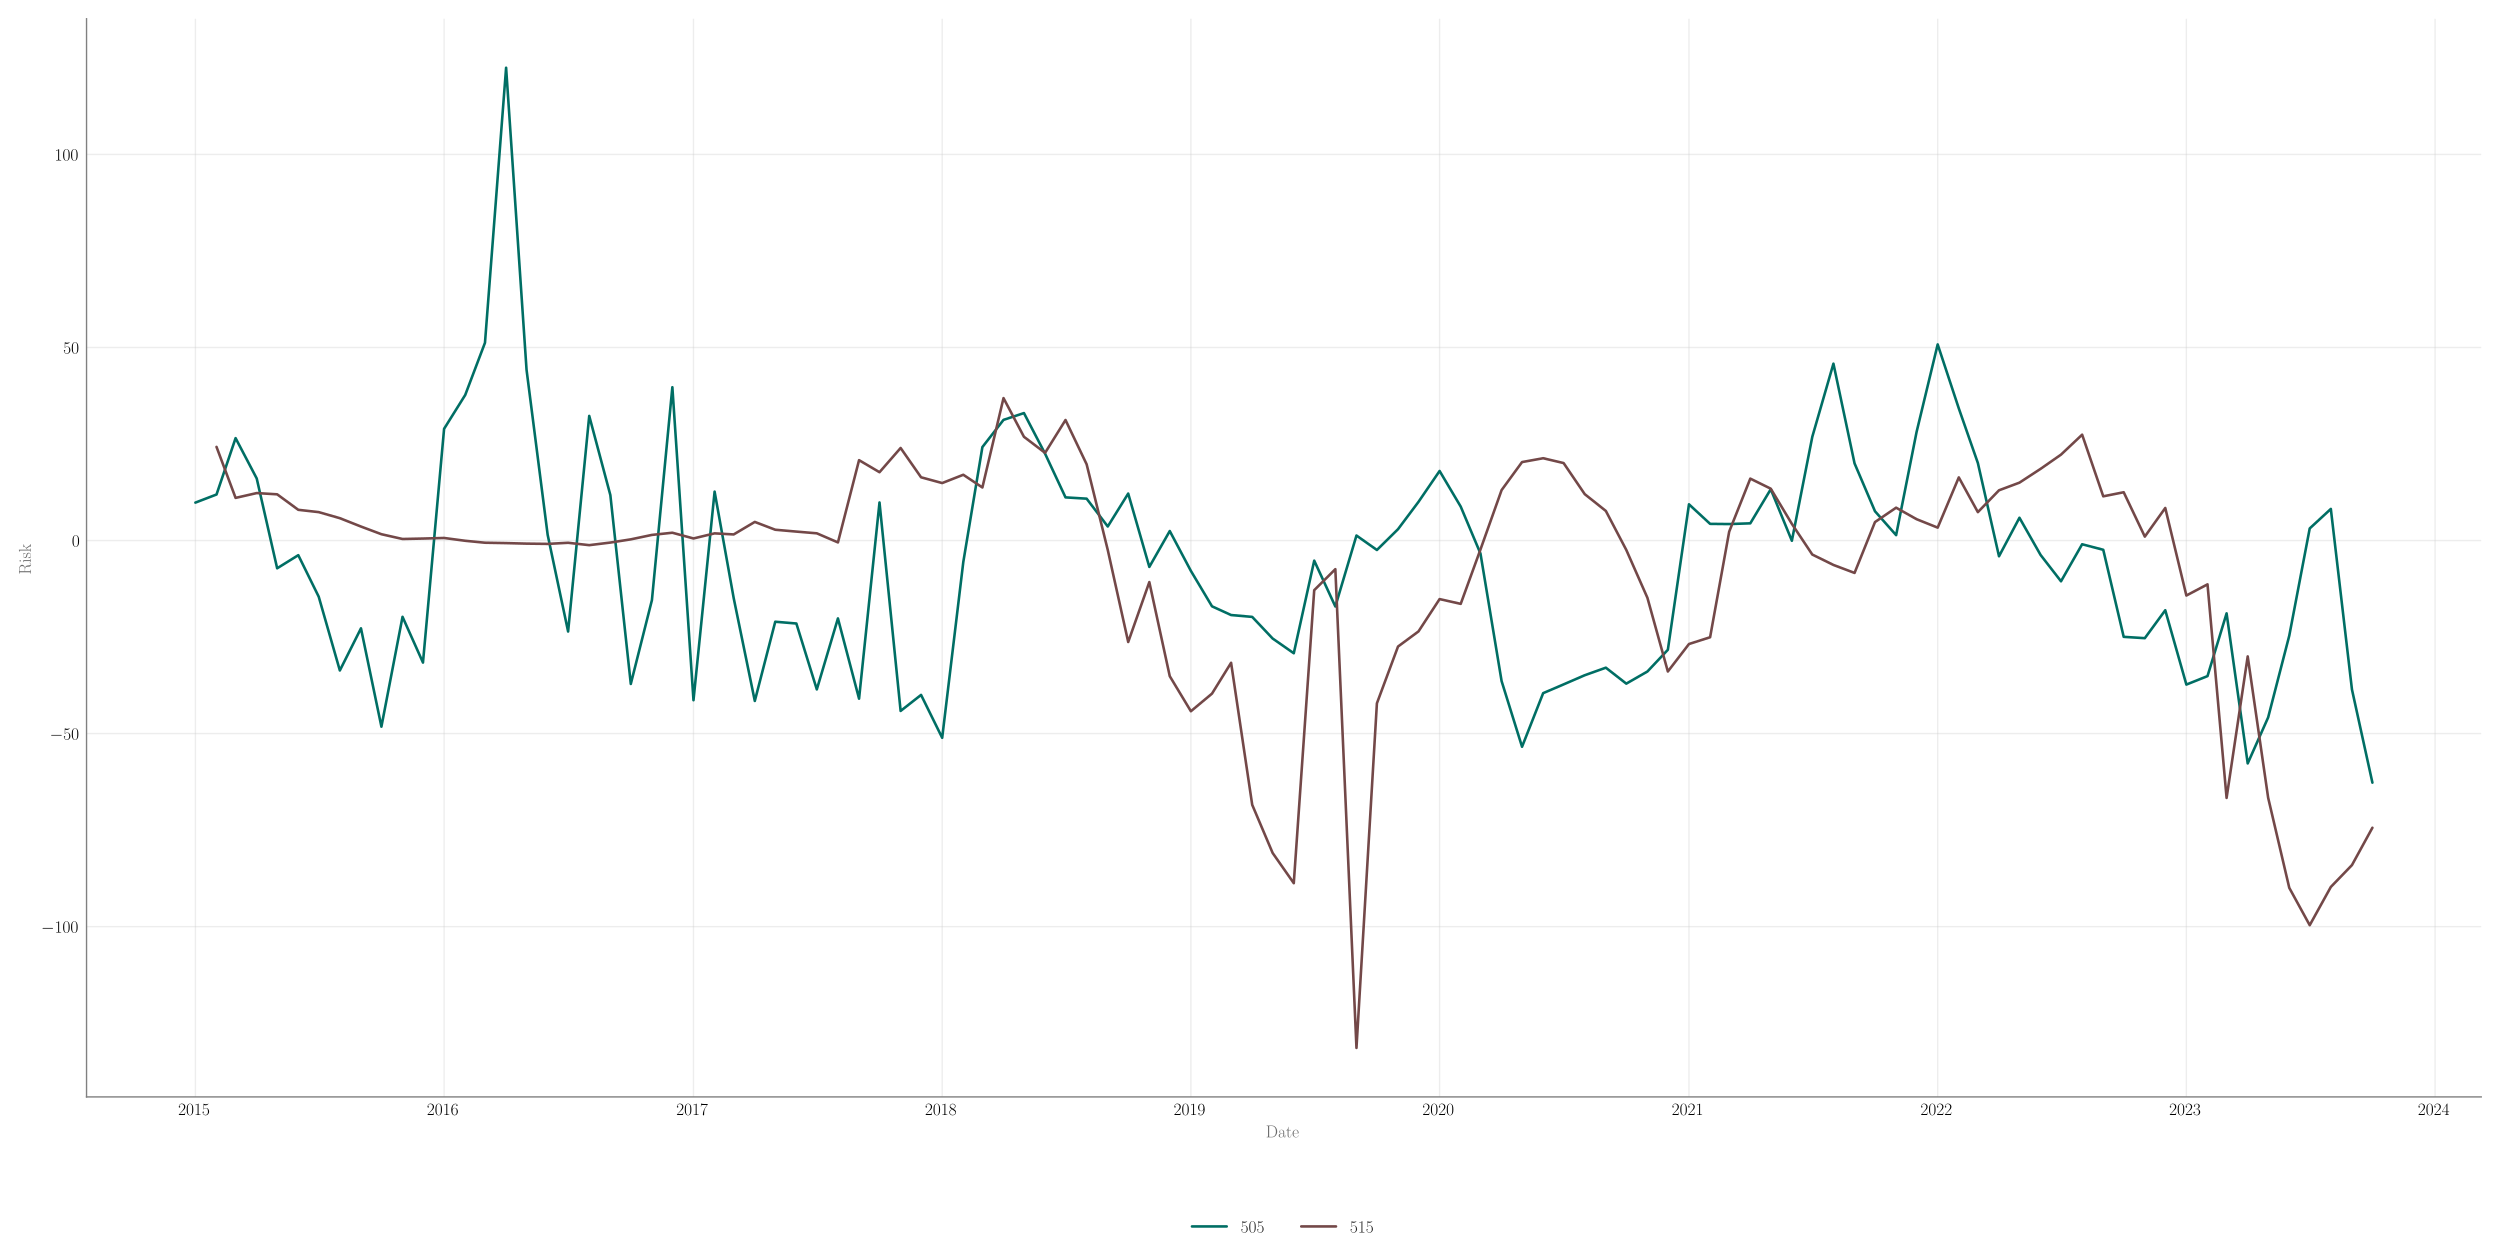
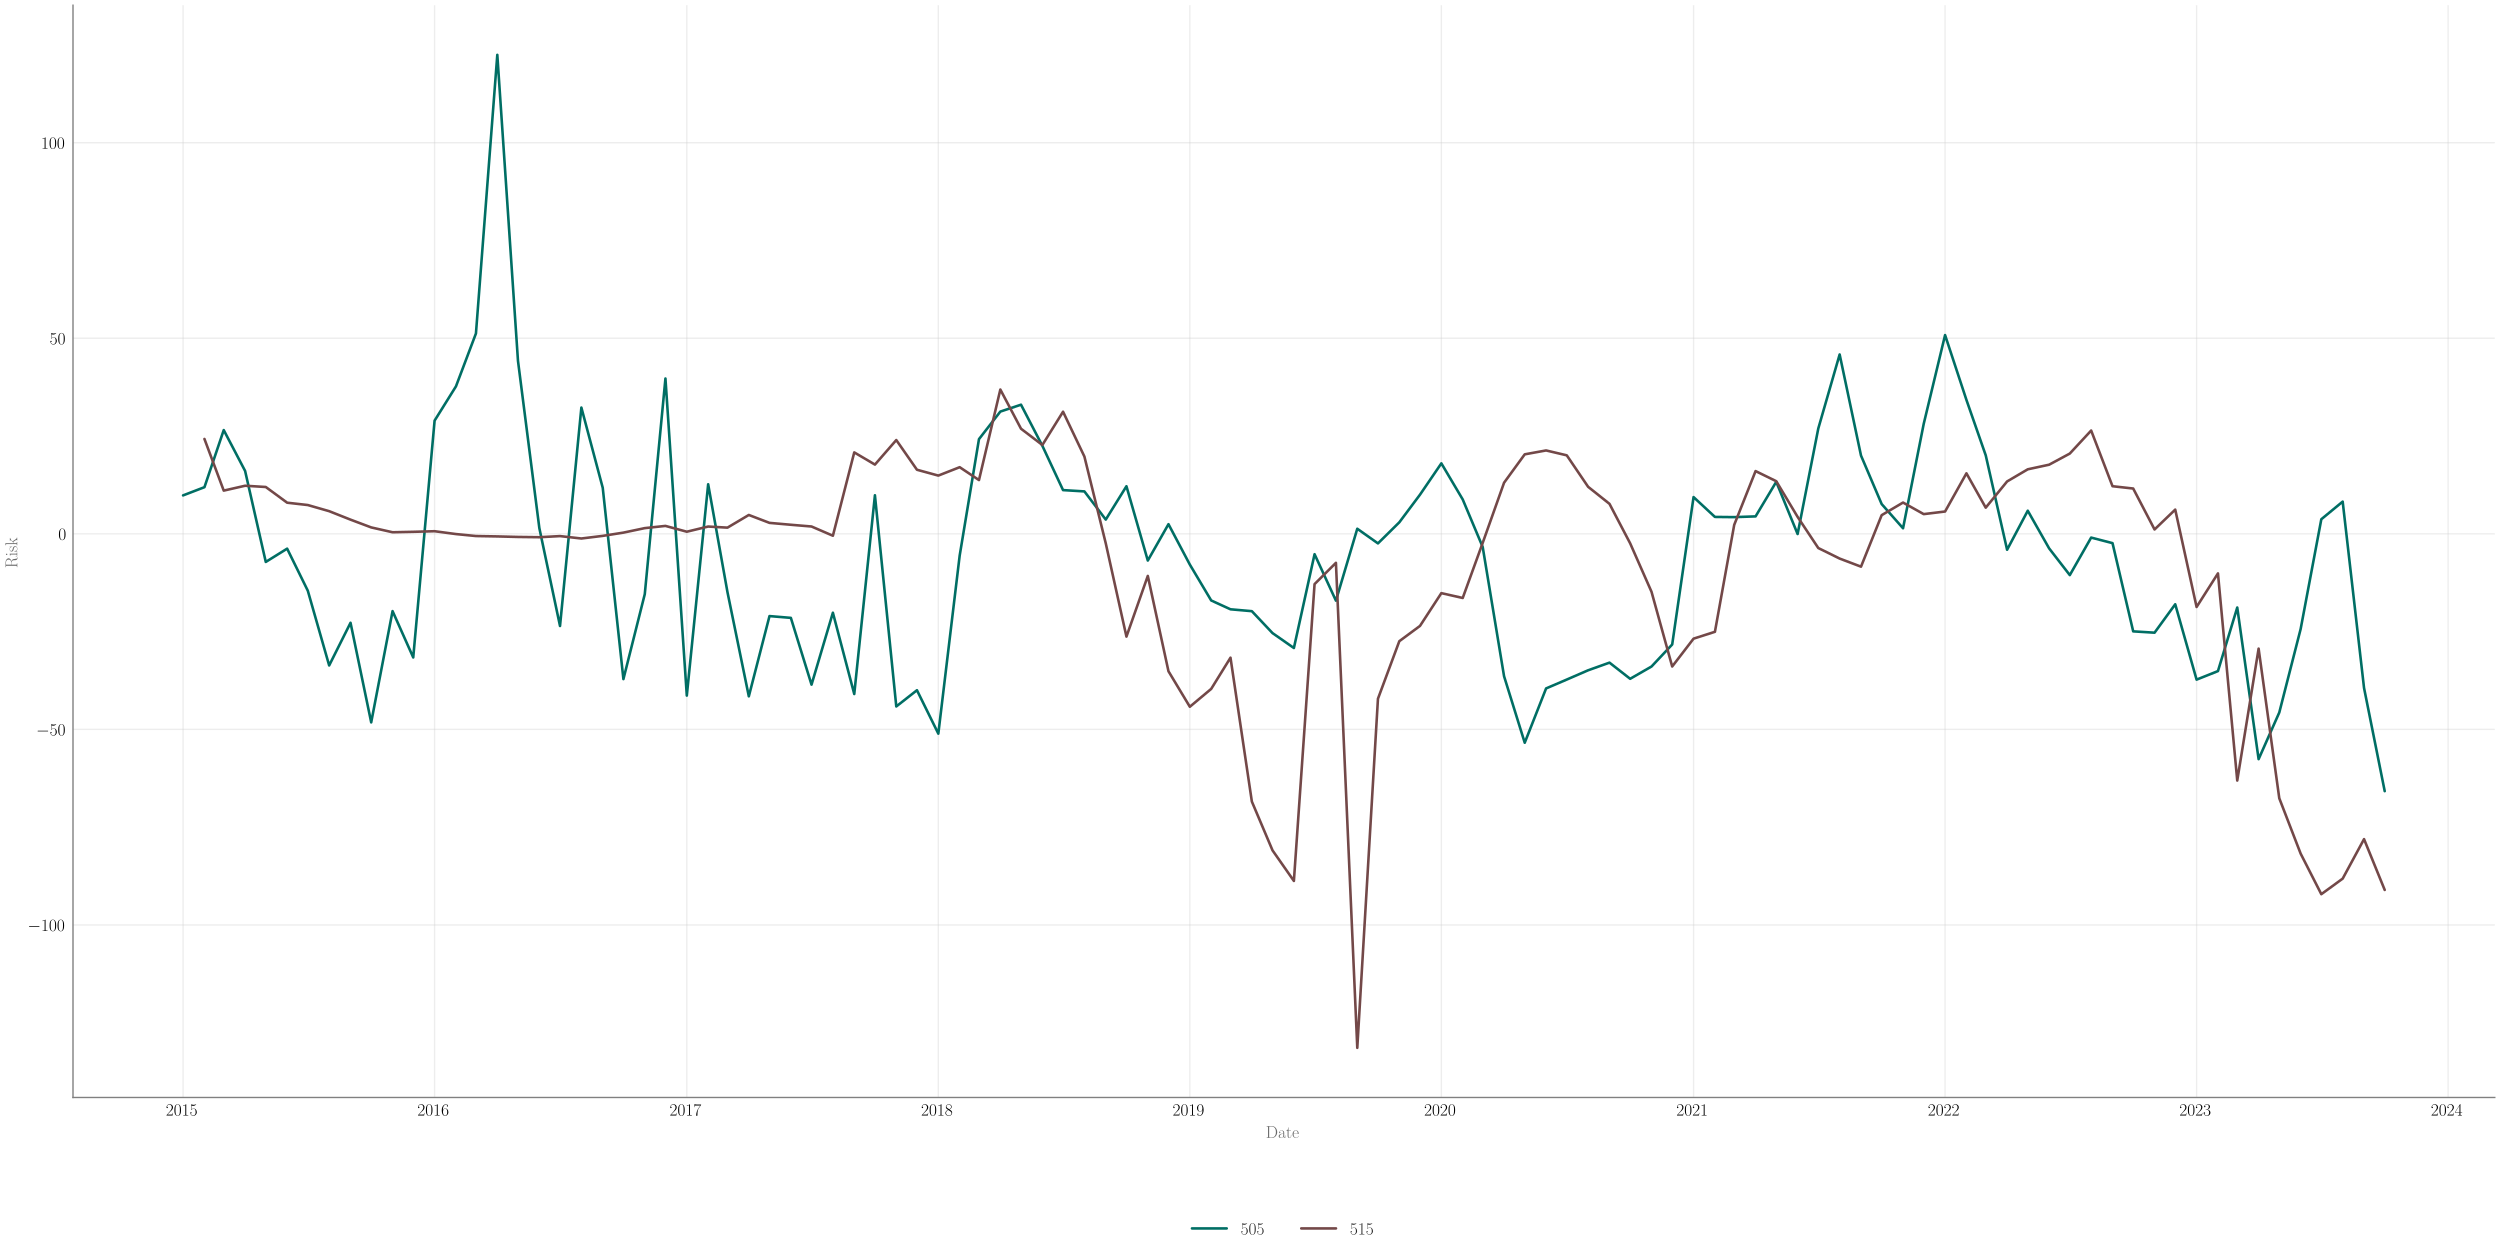
<svg xmlns="http://www.w3.org/2000/svg" xmlns:xlink="http://www.w3.org/1999/xlink" width="1440pt" height="720pt" viewBox="0 0 1440 720" version="1.1">
  <defs>
    <style type="text/css">*{stroke-linejoin: round; stroke-linecap: butt}</style>
  </defs>
  <g id="figure_1">
    <g id="patch_1">
      <path d="M 0 720  L 1440 720  L 1440 0  L 0 0  z " style="fill: #ffffff" />
    </g>
    <g id="axes_1">
      <g id="patch_2">
-         <path d="M 49.848 631.823  L 1429.2 631.823  L 1429.2 10.8  L 49.848 10.8  z " style="fill: #ffffff" />
+         <path d="M 42.049 632.148  L 1437 632.148  L 1437 3  L 42.049 3  z " style="fill: #ffffff" />
      </g>
      <g id="matplotlib.axis_1">
        <g id="xtick_1">
          <g id="line2d_1">
-             <path d="M 112.546 631.823  L 112.546 10.8  " clip-path="url(#pb2a31514b6)" style="fill: none; stroke: #cccccc; stroke-opacity: 0.35; stroke-width: 0.8; stroke-linecap: round" />
+             <path d="M 105.456 632.148  L 105.456 3  " clip-path="url(#p370fd5d2ce)" style="fill: none; stroke: #cccccc; stroke-opacity: 0.35; stroke-width: 0.8; stroke-linecap: round" />
          </g>
          <g id="text_1">
-             <g transform="translate(102.5836 642.2413) scale(0.1 -0.1)">
+             <g transform="translate(95.49286 642.5662) scale(0.1 -0.1)">
              <defs>
                <path id="CMR17-32" d="M 2669 989  L 2554 989  C 2490 536 2438 459 2413 420  C 2381 369 1920 369 1830 369  L 602 369  C 832 619 1280 1072 1824 1597  C 2214 1967 2669 2402 2669 3035  C 2669 3790 2067 4224 1395 4224  C 691 4224 262 3604 262 3030  C 262 2780 448 2748 525 2748  C 589 2748 781 2787 781 3010  C 781 3207 614 3264 525 3264  C 486 3264 448 3258 422 3245  C 544 3790 915 4058 1306 4058  C 1862 4058 2227 3617 2227 3035  C 2227 2479 1901 2000 1536 1584  L 262 146  L 262 0  L 2515 0  L 2669 989  z " transform="scale(0.015625)" />
                <path id="CMR17-30" d="M 2688 2025  C 2688 2416 2682 3080 2413 3591  C 2176 4039 1798 4198 1466 4198  C 1158 4198 768 4058 525 3597  C 269 3118 243 2524 243 2025  C 243 1661 250 1106 448 619  C 723 -39 1216 -128 1466 -128  C 1760 -128 2208 -7 2470 600  C 2662 1042 2688 1559 2688 2025  z M 1466 -26  C 1056 -26 813 325 723 812  C 653 1188 653 1738 653 2096  C 653 2588 653 2997 736 3387  C 858 3929 1216 4096 1466 4096  C 1728 4096 2067 3923 2189 3400  C 2272 3036 2278 2607 2278 2096  C 2278 1680 2278 1169 2202 792  C 2067 95 1690 -26 1466 -26  z " transform="scale(0.015625)" />
                <path id="CMR17-31" d="M 1702 4058  C 1702 4192 1696 4192 1606 4192  C 1357 3916 979 3827 621 3827  C 602 3827 570 3827 563 3808  C 557 3795 557 3782 557 3648  C 755 3648 1088 3686 1344 3839  L 1344 461  C 1344 236 1331 160 781 160  L 589 160  L 589 0  C 896 0 1216 0 1523 0  C 1830 0 2150 0 2458 0  L 2458 160  L 2266 160  C 1715 160 1702 230 1702 458  L 1702 4058  z " transform="scale(0.015625)" />
                <path id="CMR17-35" d="M 730 3692  C 794 3666 1056 3584 1325 3584  C 1920 3584 2246 3911 2432 4100  C 2432 4157 2432 4192 2394 4192  C 2387 4192 2374 4192 2323 4163  C 2099 4058 1837 3973 1517 3973  C 1325 3973 1037 3999 723 4139  C 653 4171 640 4171 634 4171  C 602 4171 595 4164 595 4037  L 595 2203  C 595 2089 595 2057 659 2057  C 691 2057 704 2070 736 2114  C 941 2401 1222 2522 1542 2522  C 1766 2522 2246 2382 2246 1289  C 2246 1085 2246 715 2054 421  C 1894 159 1645 25 1370 25  C 947 25 518 320 403 814  C 429 807 480 795 506 795  C 589 795 749 840 749 1038  C 749 1210 627 1280 506 1280  C 358 1280 262 1190 262 1011  C 262 454 704 -128 1382 -128  C 2042 -128 2669 440 2669 1264  C 2669 2030 2170 2624 1549 2624  C 1222 2624 947 2503 730 2274  L 730 3692  z " transform="scale(0.015625)" />
              </defs>
              <use xlink:href="#CMR17-32" transform="scale(0.996264)" />
              <use xlink:href="#CMR17-30" transform="translate(45.69048 0) scale(0.996264)" />
              <use xlink:href="#CMR17-31" transform="translate(91.38095 0) scale(0.996264)" />
              <use xlink:href="#CMR17-35" transform="translate(137.0714 0) scale(0.996264)" />
            </g>
          </g>
        </g>
        <g id="xtick_2">
          <g id="line2d_2">
-             <path d="M 255.799 631.823  L 255.799 10.8  " clip-path="url(#pb2a31514b6)" style="fill: none; stroke: #cccccc; stroke-opacity: 0.35; stroke-width: 0.8; stroke-linecap: round" />
+             <path d="M 250.329 632.148  L 250.329 3  " clip-path="url(#p370fd5d2ce)" style="fill: none; stroke: #cccccc; stroke-opacity: 0.35; stroke-width: 0.8; stroke-linecap: round" />
          </g>
          <g id="text_2">
-             <g transform="translate(245.8367 642.2413) scale(0.1 -0.1)">
+             <g transform="translate(240.3661 642.5662) scale(0.1 -0.1)">
              <defs>
                <path id="CMR17-36" d="M 678 2176  C 678 3690 1395 4032 1811 4032  C 1946 4032 2272 4009 2400 3776  C 2298 3776 2106 3776 2106 3553  C 2106 3381 2246 3323 2336 3323  C 2394 3323 2566 3348 2566 3560  C 2566 3954 2246 4179 1805 4179  C 1043 4179 243 3390 243 1984  C 243 253 966 -128 1478 -128  C 2099 -128 2688 427 2688 1283  C 2688 2081 2170 2662 1517 2662  C 1126 2662 838 2407 678 1960  L 678 2176  z M 1478 25  C 691 25 691 1200 691 1436  C 691 1896 909 2560 1504 2560  C 1613 2560 1926 2560 2138 2120  C 2253 1870 2253 1609 2253 1289  C 2253 944 2253 690 2118 434  C 1978 171 1773 25 1478 25  z " transform="scale(0.015625)" />
              </defs>
              <use xlink:href="#CMR17-32" transform="scale(0.996264)" />
              <use xlink:href="#CMR17-30" transform="translate(45.69048 0) scale(0.996264)" />
              <use xlink:href="#CMR17-31" transform="translate(91.38095 0) scale(0.996264)" />
              <use xlink:href="#CMR17-36" transform="translate(137.0714 0) scale(0.996264)" />
            </g>
          </g>
        </g>
        <g id="xtick_3">
          <g id="line2d_3">
-             <path d="M 399.445 631.823  L 399.445 10.8  " clip-path="url(#pb2a31514b6)" style="fill: none; stroke: #cccccc; stroke-opacity: 0.35; stroke-width: 0.8; stroke-linecap: round" />
+             <path d="M 395.599 632.148  L 395.599 3  " clip-path="url(#p370fd5d2ce)" style="fill: none; stroke: #cccccc; stroke-opacity: 0.35; stroke-width: 0.8; stroke-linecap: round" />
          </g>
          <g id="text_3">
-             <g transform="translate(389.4824 642.2413) scale(0.1 -0.1)">
+             <g transform="translate(385.6363 642.5662) scale(0.1 -0.1)">
              <defs>
                <path id="CMR17-37" d="M 2886 3941  L 2886 4081  L 1382 4081  C 634 4081 621 4165 595 4288  L 480 4288  L 294 3094  L 410 3094  C 429 3215 474 3540 550 3661  C 589 3712 1062 3712 1171 3712  L 2579 3712  L 1869 2661  C 1395 1954 1069 999 1069 165  C 1069 89 1069 -128 1299 -128  C 1530 -128 1530 89 1530 171  L 1530 465  C 1530 1508 1709 2196 2003 2636  L 2886 3941  z " transform="scale(0.015625)" />
              </defs>
              <use xlink:href="#CMR17-32" transform="scale(0.996264)" />
              <use xlink:href="#CMR17-30" transform="translate(45.69048 0) scale(0.996264)" />
              <use xlink:href="#CMR17-31" transform="translate(91.38095 0) scale(0.996264)" />
              <use xlink:href="#CMR17-37" transform="translate(137.0714 0) scale(0.996264)" />
            </g>
          </g>
        </g>
        <g id="xtick_4">
          <g id="line2d_4">
-             <path d="M 542.698 631.823  L 542.698 10.8  " clip-path="url(#pb2a31514b6)" style="fill: none; stroke: #cccccc; stroke-opacity: 0.35; stroke-width: 0.8; stroke-linecap: round" />
+             <path d="M 540.472 632.148  L 540.472 3  " clip-path="url(#p370fd5d2ce)" style="fill: none; stroke: #cccccc; stroke-opacity: 0.35; stroke-width: 0.8; stroke-linecap: round" />
          </g>
          <g id="text_4">
-             <g transform="translate(532.7356 642.2413) scale(0.1 -0.1)">
+             <g transform="translate(530.5096 642.5662) scale(0.1 -0.1)">
              <defs>
                <path id="CMR17-38" d="M 1741 2264  C 2144 2467 2554 2773 2554 3263  C 2554 3841 1990 4179 1472 4179  C 890 4179 378 3759 378 3180  C 378 3021 416 2747 666 2505  C 730 2442 998 2251 1171 2130  C 883 1983 211 1634 211 934  C 211 279 838 -128 1459 -128  C 2144 -128 2720 362 2720 1010  C 2720 1590 2330 1857 2074 2029  L 1741 2264  z M 902 2822  C 851 2854 595 3051 595 3351  C 595 3739 998 4032 1459 4032  C 1965 4032 2336 3676 2336 3262  C 2336 2669 1670 2331 1638 2331  C 1632 2331 1626 2331 1574 2370  L 902 2822  z M 2080 1519  C 2176 1449 2483 1240 2483 851  C 2483 381 2010 25 1472 25  C 890 25 448 438 448 940  C 448 1443 838 1862 1280 2060  L 2080 1519  z " transform="scale(0.015625)" />
              </defs>
              <use xlink:href="#CMR17-32" transform="scale(0.996264)" />
              <use xlink:href="#CMR17-30" transform="translate(45.69048 0) scale(0.996264)" />
              <use xlink:href="#CMR17-31" transform="translate(91.38095 0) scale(0.996264)" />
              <use xlink:href="#CMR17-38" transform="translate(137.0714 0) scale(0.996264)" />
            </g>
          </g>
        </g>
        <g id="xtick_5">
          <g id="line2d_5">
-             <path d="M 685.951 631.823  L 685.951 10.8  " clip-path="url(#pb2a31514b6)" style="fill: none; stroke: #cccccc; stroke-opacity: 0.35; stroke-width: 0.8; stroke-linecap: round" />
+             <path d="M 685.346 632.148  L 685.346 3  " clip-path="url(#p370fd5d2ce)" style="fill: none; stroke: #cccccc; stroke-opacity: 0.35; stroke-width: 0.8; stroke-linecap: round" />
          </g>
          <g id="text_5">
-             <g transform="translate(675.9888 642.2413) scale(0.1 -0.1)">
+             <g transform="translate(675.3829 642.5662) scale(0.1 -0.1)">
              <defs>
                <path id="CMR17-39" d="M 2253 1864  C 2253 464 1670 31 1190 31  C 1043 31 685 31 538 294  C 704 268 826 357 826 518  C 826 692 685 749 595 749  C 538 749 365 723 365 506  C 365 71 742 -128 1203 -128  C 1939 -128 2688 674 2688 2073  C 2688 3817 1971 4179 1485 4179  C 851 4179 243 3628 243 2778  C 243 1991 762 1408 1414 1408  C 1952 1408 2189 1903 2253 2112  L 2253 1864  z M 1427 1510  C 1254 1510 1011 1542 813 1922  C 678 2169 678 2461 678 2771  C 678 3146 678 3405 858 3684  C 947 3817 1114 4032 1485 4032  C 2240 4032 2240 2885 2240 2632  C 2240 2182 2035 1510 1427 1510  z " transform="scale(0.015625)" />
              </defs>
              <use xlink:href="#CMR17-32" transform="scale(0.996264)" />
              <use xlink:href="#CMR17-30" transform="translate(45.69048 0) scale(0.996264)" />
              <use xlink:href="#CMR17-31" transform="translate(91.38095 0) scale(0.996264)" />
              <use xlink:href="#CMR17-39" transform="translate(137.0714 0) scale(0.996264)" />
            </g>
          </g>
        </g>
        <g id="xtick_6">
          <g id="line2d_6">
-             <path d="M 829.205 631.823  L 829.205 10.8  " clip-path="url(#pb2a31514b6)" style="fill: none; stroke: #cccccc; stroke-opacity: 0.35; stroke-width: 0.8; stroke-linecap: round" />
+             <path d="M 830.219 632.148  L 830.219 3  " clip-path="url(#p370fd5d2ce)" style="fill: none; stroke: #cccccc; stroke-opacity: 0.35; stroke-width: 0.8; stroke-linecap: round" />
          </g>
          <g id="text_6">
-             <g transform="translate(819.242 642.2413) scale(0.1 -0.1)">
+             <g transform="translate(820.2562 642.5662) scale(0.1 -0.1)">
              <use xlink:href="#CMR17-32" transform="scale(0.996264)" />
              <use xlink:href="#CMR17-30" transform="translate(45.69048 0) scale(0.996264)" />
              <use xlink:href="#CMR17-32" transform="translate(91.38095 0) scale(0.996264)" />
              <use xlink:href="#CMR17-30" transform="translate(137.0714 0) scale(0.996264)" />
            </g>
          </g>
        </g>
        <g id="xtick_7">
          <g id="line2d_7">
-             <path d="M 972.85 631.823  L 972.85 10.8  " clip-path="url(#pb2a31514b6)" style="fill: none; stroke: #cccccc; stroke-opacity: 0.35; stroke-width: 0.8; stroke-linecap: round" />
+             <path d="M 975.489 632.148  L 975.489 3  " clip-path="url(#p370fd5d2ce)" style="fill: none; stroke: #cccccc; stroke-opacity: 0.35; stroke-width: 0.8; stroke-linecap: round" />
          </g>
          <g id="text_7">
-             <g transform="translate(962.8876 642.2413) scale(0.1 -0.1)">
+             <g transform="translate(965.5264 642.5662) scale(0.1 -0.1)">
              <use xlink:href="#CMR17-32" transform="scale(0.996264)" />
              <use xlink:href="#CMR17-30" transform="translate(45.69048 0) scale(0.996264)" />
              <use xlink:href="#CMR17-32" transform="translate(91.38095 0) scale(0.996264)" />
              <use xlink:href="#CMR17-31" transform="translate(137.0714 0) scale(0.996264)" />
            </g>
          </g>
        </g>
        <g id="xtick_8">
          <g id="line2d_8">
-             <path d="M 1116.103 631.823  L 1116.103 10.8  " clip-path="url(#pb2a31514b6)" style="fill: none; stroke: #cccccc; stroke-opacity: 0.35; stroke-width: 0.8; stroke-linecap: round" />
+             <path d="M 1120.362 632.148  L 1120.362 3  " clip-path="url(#p370fd5d2ce)" style="fill: none; stroke: #cccccc; stroke-opacity: 0.35; stroke-width: 0.8; stroke-linecap: round" />
          </g>
          <g id="text_8">
-             <g transform="translate(1106.141 642.2413) scale(0.1 -0.1)">
+             <g transform="translate(1110.4 642.5662) scale(0.1 -0.1)">
              <use xlink:href="#CMR17-32" transform="scale(0.996264)" />
              <use xlink:href="#CMR17-30" transform="translate(45.69048 0) scale(0.996264)" />
              <use xlink:href="#CMR17-32" transform="translate(91.38095 0) scale(0.996264)" />
              <use xlink:href="#CMR17-32" transform="translate(137.0714 0) scale(0.996264)" />
            </g>
          </g>
        </g>
        <g id="xtick_9">
          <g id="line2d_9">
-             <path d="M 1259.357 631.823  L 1259.357 10.8  " clip-path="url(#pb2a31514b6)" style="fill: none; stroke: #cccccc; stroke-opacity: 0.35; stroke-width: 0.8; stroke-linecap: round" />
+             <path d="M 1265.236 632.148  L 1265.236 3  " clip-path="url(#p370fd5d2ce)" style="fill: none; stroke: #cccccc; stroke-opacity: 0.35; stroke-width: 0.8; stroke-linecap: round" />
          </g>
          <g id="text_9">
-             <g transform="translate(1249.394 642.2413) scale(0.1 -0.1)">
+             <g transform="translate(1255.273 642.5662) scale(0.1 -0.1)">
              <defs>
                <path id="CMR17-33" d="M 1414 2157  C 1984 2157 2234 1662 2234 1090  C 2234 320 1824 25 1453 25  C 1114 25 563 194 390 693  C 422 680 454 680 486 680  C 640 680 755 782 755 948  C 755 1133 614 1216 486 1216  C 378 1216 211 1165 211 926  C 211 335 787 -128 1466 -128  C 2176 -128 2720 430 2720 1085  C 2720 1707 2208 2157 1600 2227  C 2086 2328 2554 2756 2554 3329  C 2554 3820 2048 4179 1472 4179  C 890 4179 378 3829 378 3329  C 378 3110 544 3072 627 3072  C 762 3072 877 3155 877 3321  C 877 3486 762 3569 627 3569  C 602 3569 570 3569 544 3557  C 730 3959 1235 4032 1459 4032  C 1683 4032 2106 3925 2106 3320  C 2106 3143 2080 2828 1862 2550  C 1670 2304 1453 2304 1242 2284  C 1210 2284 1062 2269 1037 2269  C 992 2263 966 2257 966 2208  C 966 2163 973 2157 1101 2157  L 1414 2157  z " transform="scale(0.015625)" />
              </defs>
              <use xlink:href="#CMR17-32" transform="scale(0.996264)" />
              <use xlink:href="#CMR17-30" transform="translate(45.69048 0) scale(0.996264)" />
              <use xlink:href="#CMR17-32" transform="translate(91.38095 0) scale(0.996264)" />
              <use xlink:href="#CMR17-33" transform="translate(137.0714 0) scale(0.996264)" />
            </g>
          </g>
        </g>
        <g id="xtick_10">
          <g id="line2d_10">
-             <path d="M 1402.61 631.823  L 1402.61 10.8  " clip-path="url(#pb2a31514b6)" style="fill: none; stroke: #cccccc; stroke-opacity: 0.35; stroke-width: 0.8; stroke-linecap: round" />
+             <path d="M 1410.109 632.148  L 1410.109 3  " clip-path="url(#p370fd5d2ce)" style="fill: none; stroke: #cccccc; stroke-opacity: 0.35; stroke-width: 0.8; stroke-linecap: round" />
          </g>
          <g id="text_10">
-             <g transform="translate(1392.647 642.2413) scale(0.1 -0.1)">
+             <g transform="translate(1400.146 642.5662) scale(0.1 -0.1)">
              <defs>
                <path id="CMR17-34" d="M 2150 4122  C 2150 4256 2144 4256 2029 4256  L 128 1254  L 128 1088  L 1779 1088  L 1779 457  C 1779 224 1766 160 1318 160  L 1197 160  L 1197 0  C 1402 0 1747 0 1965 0  C 2182 0 2528 0 2733 0  L 2733 160  L 2611 160  C 2163 160 2150 224 2150 457  L 2150 1088  L 2803 1088  L 2803 1254  L 2150 1254  L 2150 4122  z M 1798 3703  L 1798 1254  L 256 1254  L 1798 3703  z " transform="scale(0.015625)" />
              </defs>
              <use xlink:href="#CMR17-32" transform="scale(0.996264)" />
              <use xlink:href="#CMR17-30" transform="translate(45.69048 0) scale(0.996264)" />
              <use xlink:href="#CMR17-32" transform="translate(91.38095 0) scale(0.996264)" />
              <use xlink:href="#CMR17-34" transform="translate(137.0714 0) scale(0.996264)" />
            </g>
          </g>
        </g>
        <g id="text_11">
-           <g style="fill: #696969" transform="translate(729.0773 655.097) scale(0.1 -0.1)">
+           <g style="fill: #696969" transform="translate(729.0773 655.4219) scale(0.1 -0.1)">
            <defs>
              <path id="CMR17-44" d="M 333 4352  L 333 4186  C 774 4186 845 4186 845 3900  L 845 452  C 845 166 774 166 333 166  L 333 0  L 2368 0  C 3398 0 4224 943 4224 2141  C 4224 3346 3411 4352 2368 4352  L 333 4352  z M 1523 166  C 1267 166 1254 197 1254 414  L 1254 3938  C 1254 4155 1267 4186 1523 4186  L 2240 4186  C 2771 4186 3750 3874 3750 2141  C 3750 1242 3488 879 3366 707  C 3213 510 2848 166 2240 166  L 1523 166  z " transform="scale(0.015625)" />
              <path id="CMR17-61" d="M 2304 1653  C 2304 2072 2304 2294 2035 2543  C 1798 2752 1523 2816 1306 2816  C 800 2816 435 2407 435 1971  C 435 1728 627 1728 666 1728  C 749 1728 896 1778 896 1954  C 896 2112 774 2181 666 2181  C 640 2181 608 2174 589 2168  C 723 2592 1069 2714 1293 2714  C 1613 2714 1965 2429 1965 1885  L 1965 1600  C 1587 1600 1133 1549 774 1357  C 371 1133 256 813 256 570  C 256 77 832 -64 1171 -64  C 1523 -64 1850 139 1990 511  C 2003 233 2182 -18 2464 -18  C 2598 -18 2938 70 2938 567  L 2938 920  L 2822 920  L 2822 562  C 2822 178 2650 128 2566 128  C 2304 128 2304 458 2304 738  L 2304 1653  z M 1965 870  C 1965 317 1568 38 1216 38  C 896 38 646 275 646 570  C 646 761 730 1100 1101 1305  C 1408 1478 1760 1504 1965 1504  L 1965 870  z " transform="scale(0.015625)" />
              <path id="CMR17-74" d="M 966 2560  L 1862 2560  L 1862 2725  L 966 2725  L 966 3904  L 851 3904  C 838 3245 614 2668 70 2668  L 70 2560  L 627 2560  L 627 771  C 627 650 627 -64 1370 -64  C 1747 -64 1965 306 1965 777  L 1965 1140  L 1850 1140  L 1850 783  C 1850 344 1677 51 1408 51  C 1222 51 966 178 966 758  L 966 2560  z " transform="scale(0.015625)" />
              <path id="CMR17-65" d="M 2438 1472  C 2464 1498 2464 1511 2464 1576  C 2464 2238 2118 2816 1389 2816  C 710 2816 173 2169 173 1383  C 173 551 781 -64 1459 -64  C 2176 -64 2458 607 2458 740  C 2458 784 2419 784 2406 784  C 2362 784 2355 771 2330 696  C 2189 265 1837 51 1504 51  C 1229 51 954 203 781 480  C 582 803 582 1176 582 1472  L 2438 1472  z M 589 1568  C 634 2505 1126 2714 1382 2714  C 1818 2714 2112 2297 2118 1568  L 589 1568  z " transform="scale(0.015625)" />
            </defs>
            <use xlink:href="#CMR17-44" transform="scale(0.996264)" />
            <use xlink:href="#CMR17-61" transform="translate(70.39356 0) scale(0.996264)" />
            <use xlink:href="#CMR17-74" transform="translate(116.084 0) scale(0.996264)" />
            <use xlink:href="#CMR17-65" transform="translate(151.3648 0) scale(0.996264)" />
          </g>
        </g>
      </g>
      <g id="matplotlib.axis_2">
        <g id="ytick_1">
          <g id="line2d_11">
-             <path d="M 49.848 533.733  L 1429.2 533.733  " clip-path="url(#pb2a31514b6)" style="fill: none; stroke: #cccccc; stroke-opacity: 0.35; stroke-width: 0.8; stroke-linecap: round" />
+             <path d="M 42.049 532.775  L 1437 532.775  " clip-path="url(#p370fd5d2ce)" style="fill: none; stroke: #cccccc; stroke-opacity: 0.35; stroke-width: 0.8; stroke-linecap: round" />
          </g>
          <g id="text_12">
-             <g transform="translate(23.65568 537.1926) scale(0.1 -0.1)">
+             <g transform="translate(15.85592 536.2343) scale(0.1 -0.1)">
              <defs>
                <path id="CMSY10-0" d="M 4218 1472  C 4326 1472 4442 1472 4442 1600  C 4442 1728 4326 1728 4218 1728  L 755 1728  C 646 1728 531 1728 531 1600  C 531 1472 646 1472 755 1472  L 4218 1472  z " transform="scale(0.015625)" />
              </defs>
              <use xlink:href="#CMSY10-0" transform="scale(0.996264)" />
              <use xlink:href="#CMR17-31" transform="translate(77.48747 0) scale(0.996264)" />
              <use xlink:href="#CMR17-30" transform="translate(123.1779 0) scale(0.996264)" />
              <use xlink:href="#CMR17-30" transform="translate(168.8684 0) scale(0.996264)" />
            </g>
          </g>
        </g>
        <g id="ytick_2">
          <g id="line2d_12">
-             <path d="M 49.848 422.542  L 1429.2 422.542  " clip-path="url(#pb2a31514b6)" style="fill: none; stroke: #cccccc; stroke-opacity: 0.35; stroke-width: 0.8; stroke-linecap: round" />
+             <path d="M 42.049 420.128  L 1437 420.128  " clip-path="url(#p370fd5d2ce)" style="fill: none; stroke: #cccccc; stroke-opacity: 0.35; stroke-width: 0.8; stroke-linecap: round" />
          </g>
          <g id="text_13">
-             <g transform="translate(28.63701 426.0008) scale(0.1 -0.1)">
+             <g transform="translate(20.83725 423.5877) scale(0.1 -0.1)">
              <use xlink:href="#CMSY10-0" transform="scale(0.996264)" />
              <use xlink:href="#CMR17-35" transform="translate(77.48747 0) scale(0.996264)" />
              <use xlink:href="#CMR17-30" transform="translate(123.1779 0) scale(0.996264)" />
            </g>
          </g>
        </g>
        <g id="ytick_3">
          <g id="line2d_13">
-             <path d="M 49.848 311.35  L 1429.2 311.35  " clip-path="url(#pb2a31514b6)" style="fill: none; stroke: #cccccc; stroke-opacity: 0.35; stroke-width: 0.8; stroke-linecap: round" />
+             <path d="M 42.049 307.482  L 1437 307.482  " clip-path="url(#p370fd5d2ce)" style="fill: none; stroke: #cccccc; stroke-opacity: 0.35; stroke-width: 0.8; stroke-linecap: round" />
          </g>
          <g id="text_14">
-             <g transform="translate(41.36709 314.809) scale(0.1 -0.1)">
+             <g transform="translate(33.56733 310.9412) scale(0.1 -0.1)">
              <use xlink:href="#CMR17-30" transform="scale(0.996264)" />
            </g>
          </g>
        </g>
        <g id="ytick_4">
          <g id="line2d_14">
-             <path d="M 49.848 200.158  L 1429.2 200.158  " clip-path="url(#pb2a31514b6)" style="fill: none; stroke: #cccccc; stroke-opacity: 0.35; stroke-width: 0.8; stroke-linecap: round" />
+             <path d="M 42.049 194.835  L 1437 194.835  " clip-path="url(#p370fd5d2ce)" style="fill: none; stroke: #cccccc; stroke-opacity: 0.35; stroke-width: 0.8; stroke-linecap: round" />
          </g>
          <g id="text_15">
-             <g transform="translate(36.38576 203.6171) scale(0.1 -0.1)">
+             <g transform="translate(28.586 198.2947) scale(0.1 -0.1)">
              <use xlink:href="#CMR17-35" transform="scale(0.996264)" />
              <use xlink:href="#CMR17-30" transform="translate(45.69048 0) scale(0.996264)" />
            </g>
          </g>
        </g>
        <g id="ytick_5">
          <g id="line2d_15">
-             <path d="M 49.848 88.966  L 1429.2 88.966  " clip-path="url(#pb2a31514b6)" style="fill: none; stroke: #cccccc; stroke-opacity: 0.35; stroke-width: 0.8; stroke-linecap: round" />
+             <path d="M 42.049 82.189  L 1437 82.189  " clip-path="url(#p370fd5d2ce)" style="fill: none; stroke: #cccccc; stroke-opacity: 0.35; stroke-width: 0.8; stroke-linecap: round" />
          </g>
          <g id="text_16">
-             <g transform="translate(31.40442 92.42529) scale(0.1 -0.1)">
+             <g transform="translate(23.60466 85.64816) scale(0.1 -0.1)">
              <use xlink:href="#CMR17-31" transform="scale(0.996264)" />
              <use xlink:href="#CMR17-30" transform="translate(45.69048 0) scale(0.996264)" />
              <use xlink:href="#CMR17-30" transform="translate(91.38095 0) scale(0.996264)" />
            </g>
          </g>
        </g>
        <g id="text_17">
-           <g style="fill: #696969" transform="translate(17.7185 330.9558) rotate(-90) scale(0.1 -0.1)">
+           <g style="fill: #696969" transform="translate(9.918738 327.2184) rotate(-90) scale(0.1 -0.1)">
            <defs>
              <path id="CMR17-52" d="M 2509 2146  C 3117 2268 3629 2676 3629 3186  C 3629 3785 2950 4326 2054 4326  L 333 4326  L 333 4160  C 774 4160 845 4160 845 3873  L 845 415  C 845 128 774 128 333 128  L 333 -26  C 518 -26 851 -26 1050 -26  C 1248 -26 1581 -26 1766 -26  L 1766 128  C 1325 128 1254 128 1254 417  L 1254 2112  L 2003 2112  C 2368 2112 2573 1964 2662 1881  C 2918 1632 2918 1459 2918 1024  C 2918 595 2918 377 3110 160  C 3354 -102 3680 -128 3821 -128  C 4294 -128 4365 396 4365 503  C 4365 540 4365 585 4307 585  C 4256 585 4250 547 4250 522  C 4218 112 4032 -26 3834 -26  C 3482 -26 3443 375 3405 764  C 3386 898 3373 993 3360 1133  C 3322 1452 3270 1917 2509 2146  z M 1984 2214  L 1254 2214  L 1254 3913  C 1254 4129 1267 4160 1523 4160  L 1990 4160  C 2522 4160 3142 3977 3142 3190  C 3142 2372 2464 2214 1984 2214  z " transform="scale(0.015625)" />
              <path id="CMR17-69" d="M 992 3909  C 992 4049 877 4170 730 4170  C 589 4170 467 4056 467 3909  C 467 3769 582 3648 730 3648  C 870 3648 992 3763 992 3909  z M 243 2706  L 243 2541  C 602 2541 653 2502 653 2197  L 653 427  C 653 184 627 153 218 153  L 218 -13  C 371 0 646 0 806 0  C 960 0 1222 0 1370 -13  L 1370 153  C 992 153 979 191 979 420  L 979 2776  L 243 2706  z " transform="scale(0.015625)" />
              <path id="CMR17-73" d="M 1978 2697  C 1978 2813 1971 2819 1933 2819  C 1907 2819 1901 2813 1824 2717  C 1805 2691 1747 2626 1728 2601  C 1523 2819 1235 2819 1126 2819  C 416 2819 160 2447 160 2076  C 160 1498 813 1365 998 1325  C 1402 1243 1542 1217 1677 1101  C 1760 1025 1901 884 1901 654  C 1901 384 1747 38 1158 38  C 602 38 403 460 288 1021  C 269 1110 269 1117 218 1117  C 166 1117 160 1110 160 983  L 160 63  C 160 -51 166 -58 205 -58  C 237 -58 243 -51 275 0  C 314 57 410 211 448 276  C 576 103 800 -64 1158 -64  C 1792 -64 2131 283 2131 784  C 2131 1112 1958 1285 1875 1362  C 1683 1561 1459 1606 1190 1657  C 838 1735 390 1825 390 2217  C 390 2383 480 2737 1126 2737  C 1811 2737 1850 2094 1862 1888  C 1869 1856 1901 1849 1920 1849  C 1978 1849 1978 1869 1978 1978  L 1978 2697  z " transform="scale(0.015625)" />
              <path id="CMR17-6b" d="M 1670 1673  C 1664 1686 1632 1724 1632 1743  C 1632 1756 2086 2171 2144 2222  C 2509 2528 2739 2560 2906 2560  L 2906 2733  C 2867 2733 2854 2733 2848 2720  L 2534 2720  C 2355 2720 2080 2720 1907 2733  L 1907 2566  C 1997 2559 2061 2508 2061 2419  C 2061 2291 1933 2170 1926 2170  L 960 1289  L 960 4396  L 198 4326  L 198 4160  C 576 4160 634 4122 634 3817  L 634 426  C 634 184 608 153 198 153  L 198 -13  C 352 0 634 0 794 0  C 954 0 1235 0 1389 -13  L 1389 153  C 979 153 954 178 954 428  L 954 1130  L 1395 1532  L 2042 574  C 2118 459 2182 369 2182 286  C 2182 172 2067 153 1990 153  L 1990 -13  C 2144 0 2419 0 2579 0  C 2694 0 2931 0 3040 0  L 3040 153  C 2739 153 2669 210 2477 491  L 1670 1673  z " transform="scale(0.015625)" />
            </defs>
            <use xlink:href="#CMR17-52" transform="scale(0.996264)" />
            <use xlink:href="#CMR17-69" transform="translate(67.7911 0) scale(0.996264)" />
            <use xlink:href="#CMR17-73" transform="translate(92.66216 0) scale(0.996264)" />
            <use xlink:href="#CMR17-6b" transform="translate(128.4635 0) scale(0.996264)" />
          </g>
        </g>
      </g>
      <g id="line2d_16">
-         <path d="M 112.546 289.501  L 124.713 284.833  L 135.702 252.37  L 147.869 275.599  L 159.643 327.334  L 171.81 319.784  L 183.584 343.704  L 195.751 386.185  L 207.918 361.925  L 219.692 418.558  L 231.858 355.296  L 243.633 381.64  L 255.799 246.987  L 267.966 227.505  L 279.348 197.429  L 291.515 39.028  L 303.289 212.978  L 315.456 308.082  L 327.23 363.75  L 339.396 239.567  L 351.563 285.183  L 363.337 393.951  L 375.504 345.663  L 387.278 223.05  L 399.445 403.318  L 411.612 283.18  L 422.601 344.493  L 434.768 403.743  L 446.542 358.119  L 458.709 359.136  L 470.483 397.097  L 482.65 356.211  L 494.816 402.434  L 506.591 289.435  L 518.757 409.5  L 530.532 400.276  L 542.698 424.968  L 554.865 323.675  L 565.854 257.51  L 578.021 241.843  L 589.795 237.935  L 601.962 261.318  L 613.736 286.493  L 625.903 287.23  L 638.07 303.252  L 649.844 284.298  L 662.011 326.535  L 673.785 305.872  L 685.951 328.838  L 698.118 349.243  L 709.107 354.261  L 721.274 355.328  L 733.048 367.797  L 745.215 376.27  L 756.989 322.94  L 769.156 349.33  L 781.323 308.462  L 793.097 316.789  L 805.264 304.805  L 817.038 289.086  L 829.205 271.282  L 841.371 291.799  L 852.753 318.848  L 864.92 392.317  L 876.694 430.128  L 888.861 399.253  L 900.635 394.211  L 912.802 388.935  L 924.968 384.59  L 936.743 393.778  L 948.909 386.791  L 960.684 374.275  L 972.85 290.483  L 985.017 301.742  L 996.006 301.86  L 1008.173 301.438  L 1019.947 281.811  L 1032.114 311.473  L 1043.888 251.578  L 1056.055 209.475  L 1068.222 266.913  L 1079.996 294.489  L 1092.163 308.236  L 1103.937 248.868  L 1116.103 198.387  L 1128.27 235.246  L 1139.259 266.732  L 1151.426 320.405  L 1163.2 298.23  L 1175.367 319.63  L 1187.141 334.822  L 1199.308 313.497  L 1211.475 316.678  L 1223.249 366.823  L 1235.416 367.588  L 1247.19 351.498  L 1259.357 394.315  L 1271.523 389.438  L 1282.513 353.297  L 1294.679 439.722  L 1306.454 413.243  L 1318.62 366.141  L 1330.395 304.382  L 1342.561 293.143  L 1354.728 397.155  L 1366.502 450.799  " clip-path="url(#pb2a31514b6)" style="fill: none; stroke: #006e64; stroke-width: 1.5; stroke-linecap: round" />
+         <path d="M 105.456 285.348  L 117.76 280.618  L 128.873 247.731  L 141.178 271.264  L 153.085 323.675  L 165.389 316.026  L 177.297 340.26  L 189.601 383.297  L 201.905 358.719  L 213.813 416.093  L 226.117 352.004  L 238.025 378.692  L 250.329 242.277  L 262.633 222.54  L 274.144 192.071  L 286.448 31.598  L 298.355 207.823  L 310.66 304.171  L 322.567 360.568  L 334.871 234.76  L 347.176 280.972  L 359.083 391.164  L 371.387 342.244  L 383.295 218.028  L 395.599 400.654  L 407.903 278.944  L 419.017 341.059  L 431.321 401.084  L 443.229 354.863  L 455.533 355.894  L 467.44 394.351  L 479.745 352.93  L 492.049 399.758  L 503.956 285.281  L 516.261 406.916  L 528.168 397.572  L 540.472 422.587  L 552.777 319.968  L 563.89 252.938  L 576.194 237.066  L 588.102 233.107  L 600.406 256.795  L 612.314 282.3  L 624.618 283.047  L 636.922 299.278  L 648.83 280.077  L 661.134 322.866  L 673.041 301.932  L 685.346 325.199  L 697.65 345.871  L 708.763 350.955  L 721.068 352.035  L 732.975 364.667  L 745.279 373.251  L 757.187 319.224  L 769.491 345.959  L 781.795 304.557  L 793.703 312.992  L 806.007 300.852  L 817.915 284.927  L 830.219 266.89  L 842.523 287.675  L 854.034 315.078  L 866.338 389.509  L 878.245 427.814  L 890.55 396.536  L 902.457 391.427  L 914.761 386.083  L 927.066 381.681  L 938.973 390.989  L 951.277 383.91  L 963.185 371.23  L 975.489 286.324  L 987.793 297.748  L 998.907 297.868  L 1011.211 297.441  L 1023.119 277.534  L 1035.423 307.593  L 1047.33 246.833  L 1059.635 204.171  L 1071.939 262.408  L 1083.846 290.345  L 1096.151 304.284  L 1108.058 244.15  L 1120.362 193.007  L 1132.667 230.357  L 1143.78 262.267  L 1156.085 316.65  L 1167.992 294.177  L 1180.296 315.864  L 1192.204 331.259  L 1204.508 309.649  L 1216.812 312.847  L 1228.72 363.666  L 1241.024 364.425  L 1252.931 348.062  L 1265.236 391.463  L 1277.54 386.547  L 1288.653 349.935  L 1300.958 437.267  L 1312.865 410.4  L 1325.169 362.32  L 1337.077 299.086  L 1349.381 288.934  L 1361.685 396.26  L 1373.593 455.701  " clip-path="url(#p370fd5d2ce)" style="fill: none; stroke: #006e64; stroke-width: 1.5; stroke-linecap: round" />
      </g>
      <g id="line2d_17">
-         <path d="M 124.713 257.417  L 135.702 286.784  L 147.869 284.012  L 159.643 284.726  L 171.81 293.653  L 183.584 294.984  L 195.751 298.474  L 207.918 303.288  L 219.692 307.707  L 231.858 310.46  L 243.633 310.21  L 255.799 309.869  L 267.966 311.489  L 279.348 312.608  L 291.515 312.827  L 303.289 313.125  L 315.456 313.281  L 327.23 312.642  L 339.396 314.009  L 351.563 312.516  L 363.337 310.669  L 375.504 308.11  L 387.278 306.851  L 399.445 310.152  L 411.612 307.213  L 422.601 307.833  L 434.768 300.627  L 446.542 305.127  L 458.709 306.199  L 470.483 307.188  L 482.65 312.431  L 494.816 265.053  L 506.591 271.987  L 518.757 258.035  L 530.532 274.922  L 542.698 278.239  L 554.865 273.466  L 565.854 280.783  L 578.021 229.314  L 589.795 251.593  L 601.962 260.847  L 613.736 241.927  L 625.903 267.429  L 638.07 316.783  L 649.844 369.789  L 662.011 335.288  L 673.785 389.491  L 685.951 409.672  L 698.118 399.509  L 709.107 381.772  L 721.274 463.573  L 733.048 491.328  L 745.215 508.711  L 756.989 339.935  L 769.156 327.846  L 781.323 603.595  L 793.097 405.105  L 805.264 372.403  L 817.038 363.704  L 829.205 345.075  L 841.371 347.822  L 852.753 316.492  L 864.92 282.3  L 876.694 266.152  L 888.861 263.944  L 900.635 266.719  L 912.802 284.621  L 924.968 294.307  L 936.743 316.764  L 948.909 344.324  L 960.684 386.777  L 972.85 370.953  L 985.017 367.058  L 996.006 306.251  L 1008.173 275.684  L 1019.947 281.48  L 1032.114 301.743  L 1043.888 319.426  L 1056.055 325.408  L 1068.222 330.002  L 1079.996 300.71  L 1092.163 292.426  L 1103.937 299.048  L 1116.103 303.915  L 1128.27 274.995  L 1139.259 294.988  L 1151.426 282.409  L 1163.2 278.01  L 1175.367 270.066  L 1187.141 261.862  L 1199.308 250.376  L 1211.475 285.88  L 1223.249 283.535  L 1235.416 309.086  L 1247.19 292.6  L 1259.357 343.018  L 1271.523 336.585  L 1282.513 459.591  L 1294.679 378.1  L 1306.454 459.496  L 1318.62 511.39  L 1330.395 532.906  L 1342.561 510.878  L 1354.728 498.286  L 1366.502 476.793  " clip-path="url(#pb2a31514b6)" style="fill: none; stroke: #734848; stroke-width: 1.5; stroke-linecap: round" />
+         <path d="M 117.76 252.844  L 128.873 282.594  L 141.178 279.787  L 153.085 280.51  L 165.389 289.553  L 177.297 290.903  L 189.601 294.438  L 201.905 299.315  L 213.813 303.792  L 226.117 306.581  L 238.025 306.327  L 250.329 305.982  L 262.633 307.623  L 274.144 308.757  L 286.448 308.978  L 298.355 309.281  L 310.66 309.438  L 322.567 308.791  L 334.871 310.176  L 347.176 308.664  L 359.083 306.792  L 371.387 304.2  L 383.295 302.924  L 395.599 306.268  L 407.903 303.291  L 419.017 303.919  L 431.321 296.619  L 443.229 301.177  L 455.533 302.264  L 467.44 303.265  L 479.745 308.578  L 492.049 260.58  L 503.956 267.604  L 516.261 253.47  L 528.168 270.577  L 540.472 273.938  L 552.777 269.102  L 563.89 276.515  L 576.194 224.373  L 588.102 246.944  L 600.406 256.318  L 612.314 237.151  L 624.618 262.986  L 636.922 312.986  L 648.83 366.686  L 661.134 331.734  L 673.041 386.645  L 685.346 407.09  L 697.65 396.795  L 708.763 378.825  L 721.068 461.696  L 732.975 489.815  L 745.279 507.425  L 757.187 336.441  L 769.491 324.194  L 781.795 603.55  L 793.703 402.463  L 806.007 369.334  L 817.915 360.522  L 830.219 341.648  L 842.523 344.432  L 854.034 312.691  L 866.338 278.052  L 878.245 261.692  L 890.55 259.456  L 902.457 262.268  L 914.761 280.403  L 927.066 290.216  L 938.973 312.967  L 951.277 340.887  L 963.185 383.896  L 975.489 367.865  L 987.793 363.919  L 998.907 302.316  L 1011.211 271.344  L 1023.119 277.174  L 1035.423 297.729  L 1047.33 315.669  L 1059.635 321.736  L 1071.939 326.398  L 1083.846 296.733  L 1096.151 289.469  L 1108.058 296.132  L 1120.362 294.633  L 1132.667 272.635  L 1143.78 292.413  L 1156.085 277.314  L 1167.992 270.321  L 1180.296 267.664  L 1192.204 261.255  L 1204.508 247.987  L 1216.812 280.063  L 1228.72 281.393  L 1241.024 304.973  L 1252.931 293.532  L 1265.236 349.62  L 1277.54 330.279  L 1288.653 449.594  L 1300.958 373.61  L 1312.865 459.806  L 1325.169 491.676  L 1337.077 515.055  L 1349.381 506.091  L 1361.685 483.339  L 1373.593 512.607  " clip-path="url(#p370fd5d2ce)" style="fill: none; stroke: #734848; stroke-width: 1.5; stroke-linecap: round" />
      </g>
      <g id="line2d_18" />
      <g id="line2d_19" />
      <g id="patch_3">
-         <path d="M 49.848 631.823  L 49.848 10.8  " style="fill: none; stroke: #808080; stroke-width: 0.8; stroke-linejoin: miter; stroke-linecap: square" />
+         <path d="M 42.049 632.148  L 42.049 3  " style="fill: none; stroke: #808080; stroke-width: 0.8; stroke-linejoin: miter; stroke-linecap: square" />
      </g>
      <g id="patch_4">
-         <path d="M 49.848 631.823  L 1429.2 631.823  " style="fill: none; stroke: #808080; stroke-width: 0.8; stroke-linejoin: miter; stroke-linecap: square" />
+         <path d="M 42.049 632.148  L 1437 632.148  " style="fill: none; stroke: #808080; stroke-width: 0.8; stroke-linejoin: miter; stroke-linecap: square" />
      </g>
      <g id="legend_1">
        <g id="patch_5">
-           <path d="M 684.58 715.862  L 794.468 715.862  Q 796.468 715.862 796.468 713.862  L 796.468 700.925  Q 796.468 698.925 794.468 698.925  L 684.58 698.925  Q 682.58 698.925 682.58 700.925  L 682.58 713.862  Q 682.58 715.862 684.58 715.862  z " style="fill: #ffffff; opacity: 0.8" />
+           <path d="M 684.58 717  L 794.468 717  Q 796.468 717 796.468 715  L 796.468 702.062  Q 796.468 700.062 794.468 700.062  L 684.58 700.062  Q 682.58 700.062 682.58 702.062  L 682.58 715  Q 682.58 717 684.58 717  z " style="fill: #ffffff; opacity: 0.8" />
        </g>
        <g id="line2d_20">
-           <path d="M 686.58 706.425  L 696.58 706.425  L 706.58 706.425  " style="fill: none; stroke: #006e64; stroke-width: 1.5; stroke-linecap: round" />
+           <path d="M 686.58 707.562  L 696.58 707.562  L 706.58 707.562  " style="fill: none; stroke: #006e64; stroke-width: 1.5; stroke-linecap: round" />
        </g>
        <g id="text_18">
-           <g style="fill: #262626" transform="translate(714.5802 709.9251) scale(0.1 -0.1)">
+           <g style="fill: #262626" transform="translate(714.5802 711.0625) scale(0.1 -0.1)">
            <use xlink:href="#CMR17-35" transform="scale(0.996264)" />
            <use xlink:href="#CMR17-30" transform="translate(45.69048 0) scale(0.996264)" />
            <use xlink:href="#CMR17-35" transform="translate(91.38095 0) scale(0.996264)" />
          </g>
        </g>
        <g id="line2d_21">
-           <path d="M 749.524 706.425  L 759.524 706.425  L 769.524 706.425  " style="fill: none; stroke: #734848; stroke-width: 1.5; stroke-linecap: round" />
+           <path d="M 749.524 707.562  L 759.524 707.562  L 769.524 707.562  " style="fill: none; stroke: #734848; stroke-width: 1.5; stroke-linecap: round" />
        </g>
        <g id="text_19">
-           <g style="fill: #262626" transform="translate(777.5242 709.9251) scale(0.1 -0.1)">
+           <g style="fill: #262626" transform="translate(777.5242 711.0625) scale(0.1 -0.1)">
            <use xlink:href="#CMR17-35" transform="scale(0.996264)" />
            <use xlink:href="#CMR17-31" transform="translate(45.69048 0) scale(0.996264)" />
            <use xlink:href="#CMR17-35" transform="translate(91.38095 0) scale(0.996264)" />
          </g>
        </g>
      </g>
    </g>
  </g>
  <defs>
-     <clipPath id="pb2a31514b6">
-       <rect x="49.848" y="10.8" width="1379.352" height="621.023" />
+     <clipPath id="p370fd5d2ce">
+       <rect x="42.049" y="3" width="1394.951" height="629.148" />
    </clipPath>
  </defs>
</svg>
